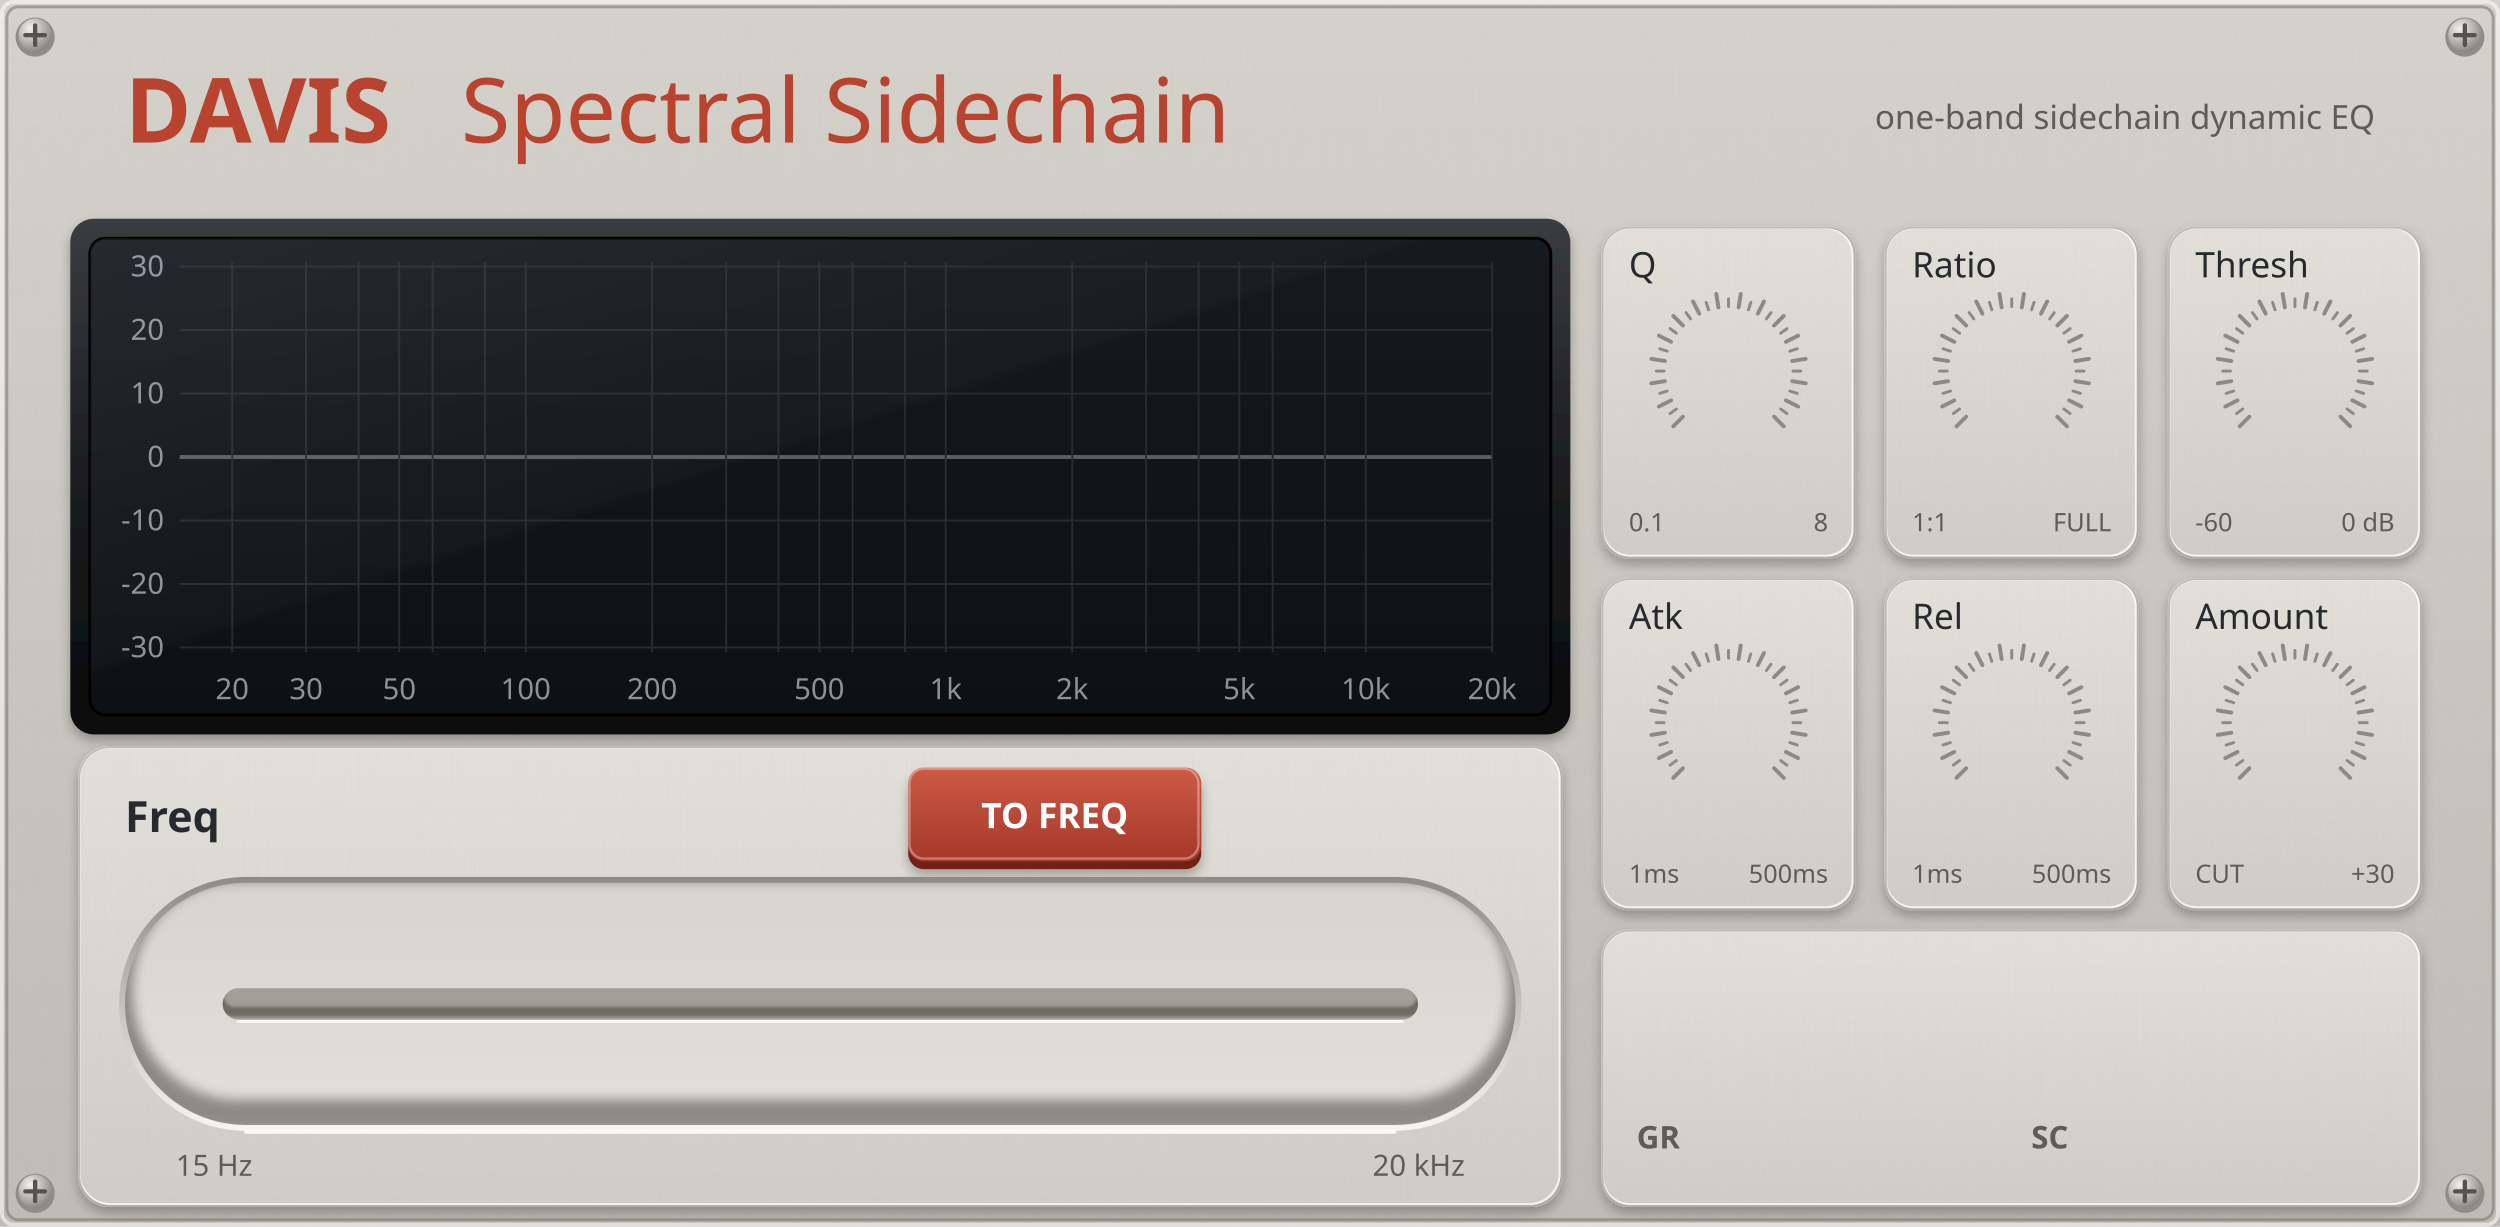
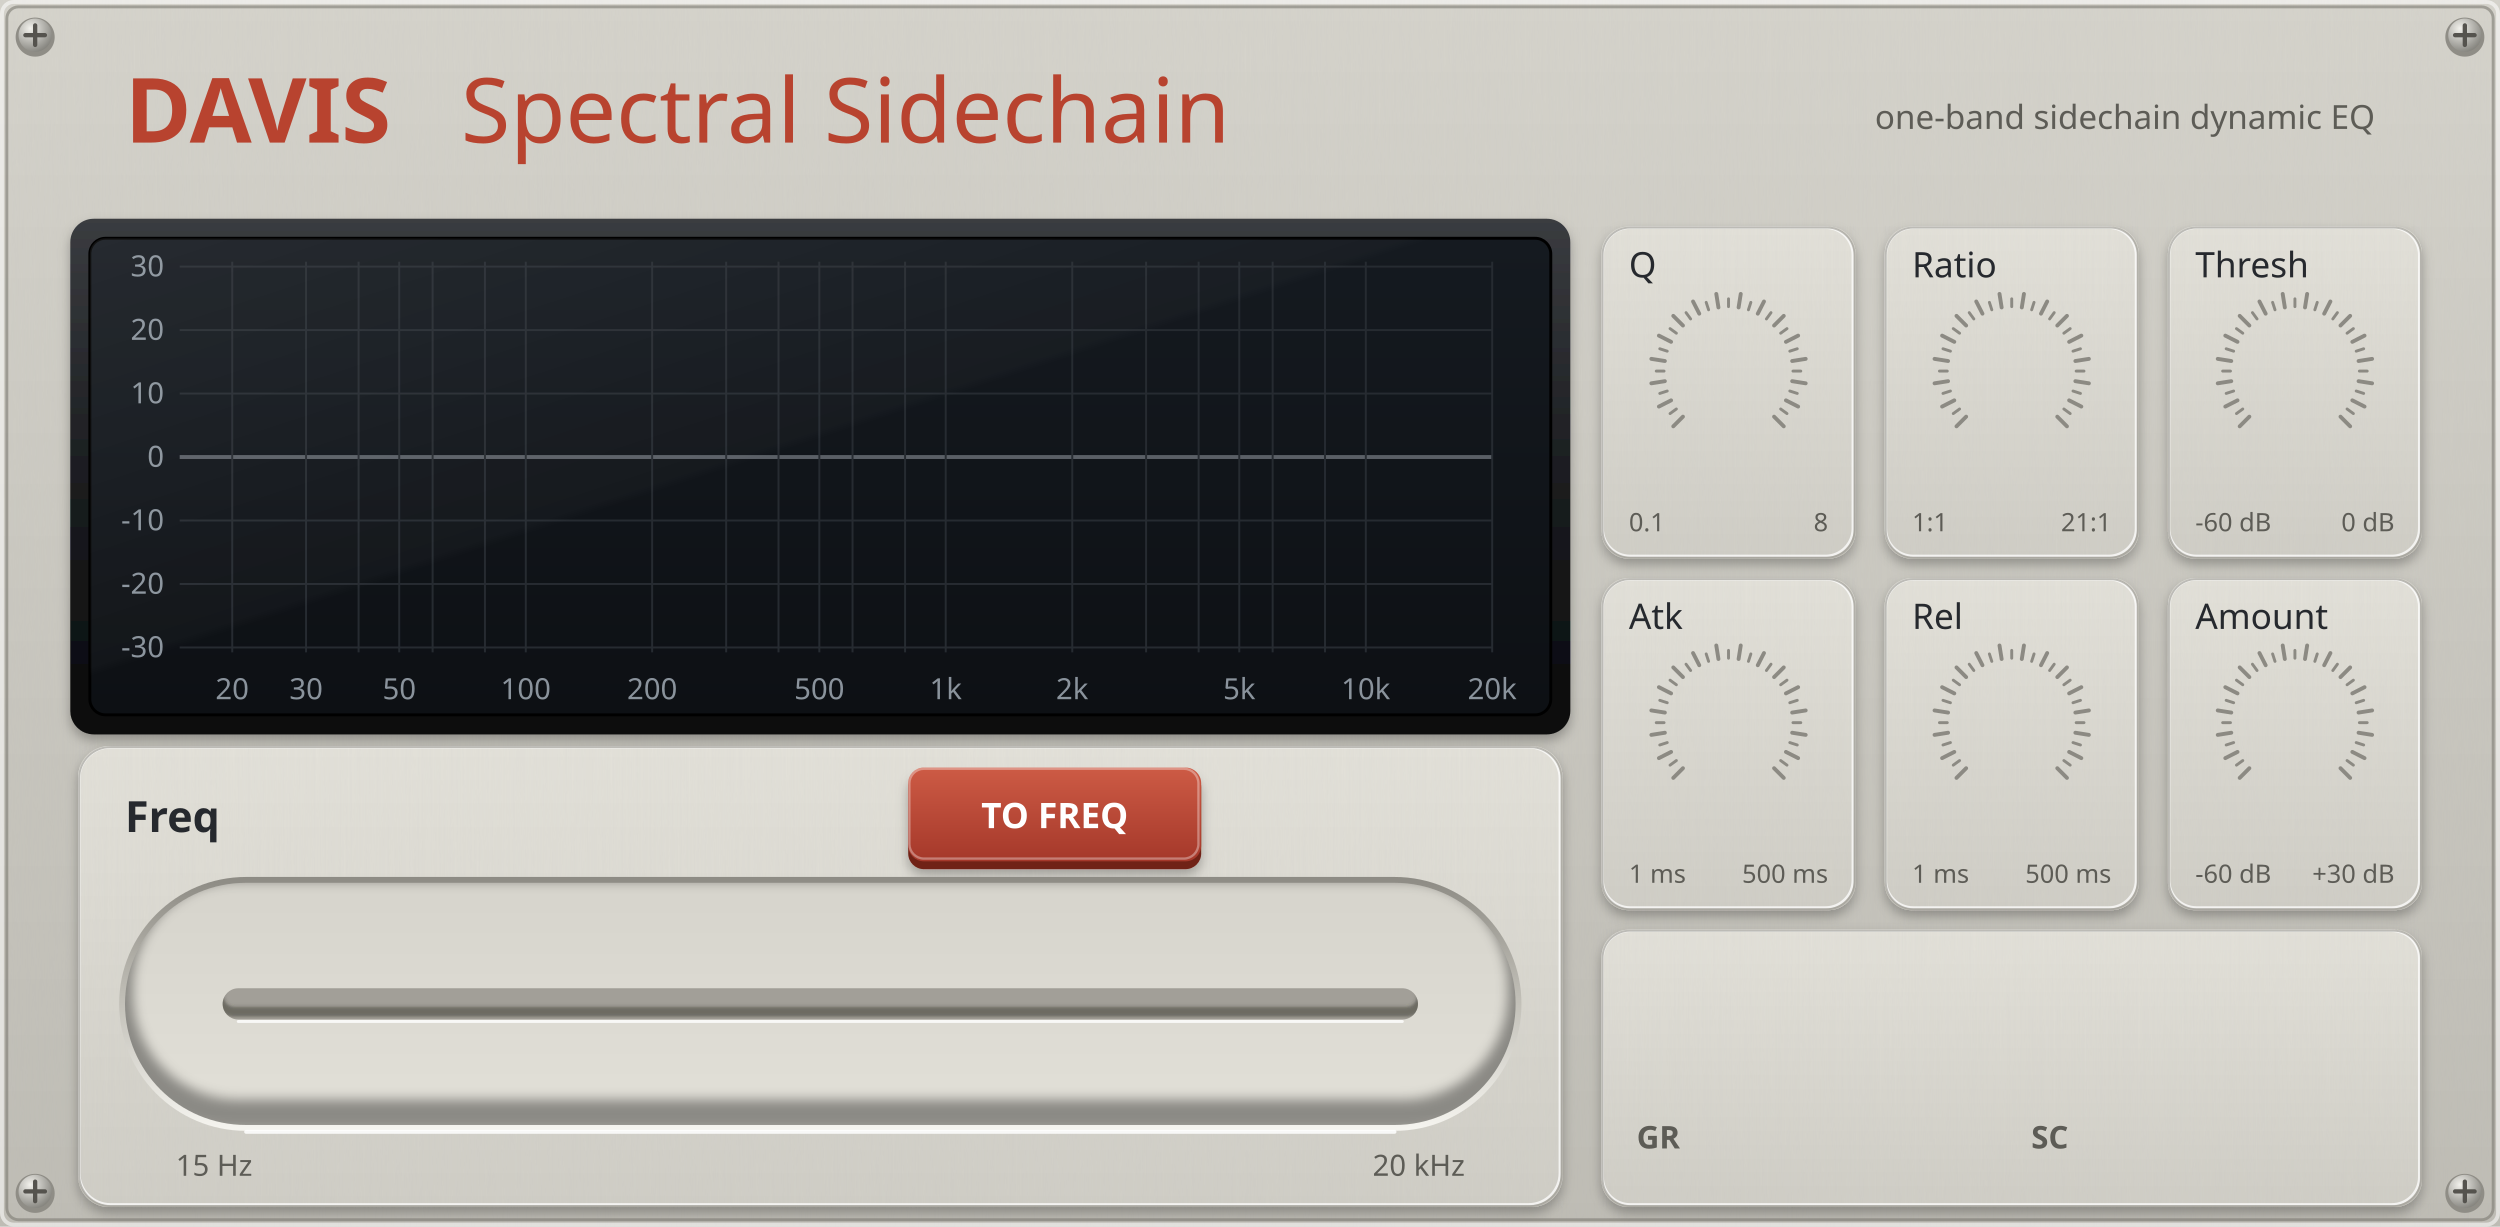
<svg xmlns="http://www.w3.org/2000/svg" width="1280" height="628" viewBox="0 0 1280 628">
  <defs>
    <filter id="brush" x="0" y="0" width="100%" height="100%">
      <feTurbulence type="fractalNoise" baseFrequency="0.9 0.012" numOctaves="2" seed="7" result="n" />
      <feColorMatrix in="n" type="matrix" values="0 0 0 0 0.5  0 0 0 0 0.5  0 0 0 0 0.5  0 0 0 0.10 0" />
    </filter>
    <linearGradient id="plate" x2="0" y2="1">
      <stop stop-color="#d5d3cb" />
      <stop offset=".5" stop-color="#c9c7bf" />
      <stop offset="1" stop-color="#bebcb4" />
    </linearGradient>
    <linearGradient id="cell" x2="0" y2="1">
      <stop stop-color="#e3e1d9" />
      <stop offset="1" stop-color="#cfcdc5" />
    </linearGradient>
    <linearGradient id="bezel" x2="0" y2="1">
      <stop stop-color="#3a3c40" />
      <stop offset=".5" stop-color="#1b1d20" />
      <stop offset="1" stop-color="#0a0b0c" />
    </linearGradient>
    <linearGradient id="screen" x2="0" y2="1">
      <stop stop-color="#151a20" />
      <stop offset="1" stop-color="#0d1014" />
    </linearGradient>
    <linearGradient id="glass" x1="0" y1="0" x2="1" y2="1">
      <stop stop-color="#fff" stop-opacity=".07" />
      <stop offset=".45" stop-color="#fff" stop-opacity=".02" />
      <stop offset=".46" stop-color="#fff" stop-opacity="0" />
    </linearGradient>
    <linearGradient id="groove" x2="0" y2="1">
      <stop stop-color="#1c1d1f" />
      <stop offset="1" stop-color="#4a4c50" />
    </linearGradient>
    <linearGradient id="green" x2="0" y2="1">
      <stop stop-color="#cd5b45" />
      <stop offset="1" stop-color="#a5382a" />
    </linearGradient>
    <linearGradient id="pill" x2="0" y2="1">
      <stop stop-color="#efeee8" />
      <stop offset=".6" stop-color="#e4e2da" />
      <stop offset="1" stop-color="#d3d1c9" />
    </linearGradient>
    <filter id="soft" x="-5%" y="-20%" width="110%" height="140%">
      <feGaussianBlur stdDeviation="3" />
    </filter>
    <filter id="tiny" x="-2%" y="-50%" width="104%" height="200%">
      <feGaussianBlur stdDeviation="1" />
    </filter>
    <linearGradient id="cutv" x2="0" y2="1">
      <stop stop-color="#8d8b84" />
      <stop offset=".5" stop-color="#c3c1b9" />
      <stop offset="1" stop-color="#f6f5f0" />
    </linearGradient>
    <linearGradient id="bed" x2="0" y2="1">
      <stop stop-color="#d6d4cc" />
      <stop offset="1" stop-color="#e2e0d8" />
    </linearGradient>
    <linearGradient id="rimv" x2="0" y2="1">
      <stop stop-color="#faf9f5" />
      <stop offset=".55" stop-color="#d9d7cf" />
      <stop offset="1" stop-color="#a9a7a0" />
    </linearGradient>
    <filter id="soft6" x="-5%" y="-30%" width="110%" height="160%">
      <feGaussianBlur stdDeviation="6" />
    </filter>
    <radialGradient id="screwg" cx=".35" cy=".3" r=".8">
      <stop stop-color="#f2f1ec" />
      <stop offset="1" stop-color="#7d7c76" />
    </radialGradient>
    <filter id="lift" x="-10%" y="-10%" width="120%" height="125%">
      <feDropShadow dx="0" dy="3" stdDeviation="3" flood-color="#000" flood-opacity=".28" />
    </filter>
    <filter id="inset" x="-5%" y="-5%" width="110%" height="110%">
      <feDropShadow dx="0" dy="-1" stdDeviation="0.6" flood-color="#fff" flood-opacity=".6" />
    </filter>
  </defs>
  <rect width="1280" height="628" fill="url(#plate)" />
  <rect width="1280" height="628" fill="#000" filter="url(#brush)" />
  <rect x="1" y="1" width="1278" height="626" rx="6" fill="none" stroke="#fff" stroke-opacity=".55" stroke-width="2" />
  <rect x="3.5" y="3.5" width="1273" height="621" rx="6" fill="none" stroke="#7d7b74" stroke-opacity=".6" stroke-width="1.5" />
  <circle cx="18" cy="19" r="10" fill="#8f8d86" />
  <circle cx="18" cy="18" r="8.5" fill="url(#screwg)" />
  <path d="M13 18h10M18 13v10" stroke="#55534e" stroke-width="2.2" stroke-linecap="round" />
  <circle cx="1262" cy="19" r="10" fill="#8f8d86" />
  <circle cx="1262" cy="18" r="8.5" fill="url(#screwg)" />
  <path d="M1257 18h10M1262 13v10" stroke="#55534e" stroke-width="2.2" stroke-linecap="round" />
  <circle cx="18" cy="611" r="10" fill="#8f8d86" />
  <circle cx="18" cy="610" r="8.5" fill="url(#screwg)" />
  <path d="M13 610h10M18 605v10" stroke="#55534e" stroke-width="2.2" stroke-linecap="round" />
  <circle cx="1262" cy="611" r="10" fill="#8f8d86" />
  <circle cx="1262" cy="610" r="8.5" fill="url(#screwg)" />
  <path d="M1257 610h10M1262 605v10" stroke="#55534e" stroke-width="2.2" stroke-linecap="round" />
  <text x="64" y="73" style="font-family:Jost,sans-serif;font-size:46px;font-weight:900;fill:#b8432f" text-anchor="start">DAVIS</text>
  <text x="236" y="73" style="font-family:Jost,sans-serif;font-size:46px;font-weight:400;fill:#b8432f" text-anchor="start">Spectral Sidechain</text>
  <text x="1216" y="66" style="font-family:Jost,sans-serif;font-size:17px;font-weight:400;fill:#5d5c56" text-anchor="end">one-band sidechain dynamic EQ</text>
  <rect x="36" y="112" width="768" height="264" rx="12" fill="url(#bezel)" filter="url(#lift)" />
  <rect x="46" y="122" width="748" height="244" rx="8" fill="url(#screen)" stroke="#000" stroke-width="1.5" />
  <line x1="92" y1="331.5" x2="764" y2="331.5" stroke="#262b31" stroke-width="1" />
  <text x="84" y="336.5" style="font-family:Jost,sans-serif;font-size:15px;font-weight:400;fill:#8a939c" text-anchor="end">-30</text>
  <line x1="92" y1="299.0" x2="764" y2="299.0" stroke="#262b31" stroke-width="1" />
  <text x="84" y="304" style="font-family:Jost,sans-serif;font-size:15px;font-weight:400;fill:#8a939c" text-anchor="end">-20</text>
  <line x1="92" y1="266.5" x2="764" y2="266.5" stroke="#262b31" stroke-width="1" />
  <text x="84" y="271.5" style="font-family:Jost,sans-serif;font-size:15px;font-weight:400;fill:#8a939c" text-anchor="end">-10</text>
  <line x1="92" y1="234.0" x2="764" y2="234.0" stroke="#5a5f66" stroke-width="2" />
  <text x="84" y="239" style="font-family:Jost,sans-serif;font-size:15px;font-weight:400;fill:#8a939c" text-anchor="end">0</text>
  <line x1="92" y1="201.5" x2="764" y2="201.5" stroke="#262b31" stroke-width="1" />
  <text x="84" y="206.5" style="font-family:Jost,sans-serif;font-size:15px;font-weight:400;fill:#8a939c" text-anchor="end">10</text>
  <line x1="92" y1="169.0" x2="764" y2="169.0" stroke="#262b31" stroke-width="1" />
  <text x="84" y="174" style="font-family:Jost,sans-serif;font-size:15px;font-weight:400;fill:#8a939c" text-anchor="end">20</text>
  <line x1="92" y1="136.5" x2="764" y2="136.5" stroke="#262b31" stroke-width="1" />
  <text x="84" y="141.5" style="font-family:Jost,sans-serif;font-size:15px;font-weight:400;fill:#8a939c" text-anchor="end">30</text>
  <line x1="118.9" y1="134" x2="118.9" y2="334" stroke="#262b31" stroke-width="1" />
  <line x1="156.7" y1="134" x2="156.7" y2="334" stroke="#262b31" stroke-width="1" />
  <line x1="183.6" y1="134" x2="183.6" y2="334" stroke="#262b31" stroke-width="1" />
  <line x1="204.4" y1="134" x2="204.4" y2="334" stroke="#262b31" stroke-width="1" />
  <line x1="221.5" y1="134" x2="221.5" y2="334" stroke="#262b31" stroke-width="1" />
  <line x1="248.3" y1="134" x2="248.3" y2="334" stroke="#262b31" stroke-width="1" />
  <line x1="269.2" y1="134" x2="269.2" y2="334" stroke="#262b31" stroke-width="1" />
  <line x1="333.9" y1="134" x2="333.9" y2="334" stroke="#262b31" stroke-width="1" />
  <line x1="371.8" y1="134" x2="371.8" y2="334" stroke="#262b31" stroke-width="1" />
  <line x1="398.6" y1="134" x2="398.6" y2="334" stroke="#262b31" stroke-width="1" />
  <line x1="419.5" y1="134" x2="419.5" y2="334" stroke="#262b31" stroke-width="1" />
  <line x1="436.5" y1="134" x2="436.5" y2="334" stroke="#262b31" stroke-width="1" />
  <line x1="463.4" y1="134" x2="463.4" y2="334" stroke="#262b31" stroke-width="1" />
  <line x1="484.2" y1="134" x2="484.2" y2="334" stroke="#262b31" stroke-width="1" />
  <line x1="549.0" y1="134" x2="549.0" y2="334" stroke="#262b31" stroke-width="1" />
  <line x1="586.8" y1="134" x2="586.8" y2="334" stroke="#262b31" stroke-width="1" />
  <line x1="613.7" y1="134" x2="613.7" y2="334" stroke="#262b31" stroke-width="1" />
  <line x1="634.5" y1="134" x2="634.5" y2="334" stroke="#262b31" stroke-width="1" />
  <line x1="651.6" y1="134" x2="651.6" y2="334" stroke="#262b31" stroke-width="1" />
  <line x1="678.4" y1="134" x2="678.4" y2="334" stroke="#262b31" stroke-width="1" />
  <line x1="699.3" y1="134" x2="699.3" y2="334" stroke="#262b31" stroke-width="1" />
  <line x1="764.0" y1="134" x2="764.0" y2="334" stroke="#262b31" stroke-width="1" />
  <text x="118.867" y="358" style="font-family:Jost,sans-serif;font-size:15px;font-weight:400;fill:#8a939c" text-anchor="middle">20</text>
  <text x="156.735" y="358" style="font-family:Jost,sans-serif;font-size:15px;font-weight:400;fill:#8a939c" text-anchor="middle">30</text>
  <text x="204.442" y="358" style="font-family:Jost,sans-serif;font-size:15px;font-weight:400;fill:#8a939c" text-anchor="middle">50</text>
  <text x="269.177" y="358" style="font-family:Jost,sans-serif;font-size:15px;font-weight:400;fill:#8a939c" text-anchor="middle">100</text>
  <text x="333.912" y="358" style="font-family:Jost,sans-serif;font-size:15px;font-weight:400;fill:#8a939c" text-anchor="middle">200</text>
  <text x="419.486" y="358" style="font-family:Jost,sans-serif;font-size:15px;font-weight:400;fill:#8a939c" text-anchor="middle">500</text>
  <text x="484.221" y="358" style="font-family:Jost,sans-serif;font-size:15px;font-weight:400;fill:#8a939c" text-anchor="middle">1k</text>
  <text x="548.956" y="358" style="font-family:Jost,sans-serif;font-size:15px;font-weight:400;fill:#8a939c" text-anchor="middle">2k</text>
  <text x="634.53" y="358" style="font-family:Jost,sans-serif;font-size:15px;font-weight:400;fill:#8a939c" text-anchor="middle">5k</text>
  <text x="699.265" y="358" style="font-family:Jost,sans-serif;font-size:15px;font-weight:400;fill:#8a939c" text-anchor="middle">10k</text>
  <text x="764" y="358" style="font-family:Jost,sans-serif;font-size:15px;font-weight:400;fill:#8a939c" text-anchor="middle">20k</text>
  <rect x="46" y="122" width="748" height="244" rx="8" fill="url(#glass)" />
  <rect x="40" y="382" width="760" height="236" rx="16" fill="url(#cell)" filter="url(#lift)" />
  <rect x="40" y="382" width="760" height="236" rx="16" fill="#000" filter="url(#brush)" />
  <rect x="40.6" y="382.6" width="758" height="234" rx="16" fill="none" stroke="#fff" stroke-opacity=".75" stroke-width="1.2" />
  <rect x="40.5" y="382.5" width="759" height="235" rx="16" fill="none" stroke="#8c8a83" stroke-opacity=".55" stroke-width="1" />
  <text x="64" y="426" style="font-family:Jost,sans-serif;font-size:22px;font-weight:700;fill:#26292e" text-anchor="start">Freq</text>
  <rect x="465" y="395" width="150" height="50" rx="8" fill="#6f2117" filter="url(#lift)" />
  <rect x="465" y="393" width="150" height="48" rx="8" fill="url(#green)" />
  <rect x="465.6" y="393.6" width="148" height="46" rx="7.5" fill="none" stroke="#fff" stroke-opacity=".35" stroke-width="1.2" />
  <text x="540" y="424" style="font-family:Jost,sans-serif;font-size:18px;font-weight:600;fill:#ffffff" text-anchor="middle">TO FREQ</text>
  <rect x="61" y="449" width="718" height="130" rx="65" fill="url(#cutv)" />
  <rect x="64" y="452" width="712" height="124" rx="62" fill="url(#bed)" />
  <clipPath id="pc">
    <rect x="64" y="452" width="712" height="124" rx="62" />
  </clipPath>
  <g clip-path="url(#pc)">
    <rect x="60" y="443" width="720" height="128" rx="62" fill="none" stroke="#000" stroke-opacity=".38" stroke-width="16" filter="url(#soft)" />
  </g>
  <path d="M126 579.5 h588" stroke="#fff" stroke-opacity=".85" stroke-width="2" stroke-linecap="round" />
  <rect x="114" y="506" width="612" height="16" rx="8" fill="#a29f98" />
  <clipPath id="gc">
    <rect x="114" y="506" width="612" height="16" rx="8" />
  </clipPath>
  <g clip-path="url(#gc)">
    <rect x="112" y="502" width="616" height="16" rx="8" fill="none" stroke="#3e3c37" stroke-opacity=".55" stroke-width="5" filter="url(#tiny)" />
  </g>
  <path d="M122 523 h596" stroke="#fff" stroke-opacity=".8" stroke-width="1.5" stroke-linecap="round" />
  <text x="90" y="602" style="font-family:Jost,sans-serif;font-size:15px;font-weight:400;fill:#5d5c56" text-anchor="start">15 Hz</text>
  <text x="750" y="602" style="font-family:Jost,sans-serif;font-size:15px;font-weight:400;fill:#5d5c56" text-anchor="end">20 kHz</text>
  <rect x="820" y="116" width="130" height="170" rx="14" fill="url(#cell)" filter="url(#lift)" />
  <rect x="820" y="116" width="130" height="170" rx="14" fill="#000" filter="url(#brush)" />
  <rect x="820.6" y="116.6" width="128" height="168" rx="14" fill="none" stroke="#fff" stroke-opacity=".75" stroke-width="1.2" />
  <rect x="820.5" y="116.5" width="129" height="169" rx="14" fill="none" stroke="#8c8a83" stroke-opacity=".55" stroke-width="1" />
  <line x1="861.67" y1="213.33" x2="856.72" y2="218.28" stroke="#8c8a83" stroke-width="2" stroke-linecap="round" />
  <line x1="858.30" y1="209.40" x2="855.07" y2="211.75" stroke="#8c8a83" stroke-width="1.5" stroke-linecap="round" />
  <line x1="855.60" y1="204.98" x2="849.36" y2="208.16" stroke="#8c8a83" stroke-width="2" stroke-linecap="round" />
  <line x1="853.62" y1="200.20" x2="849.81" y2="201.43" stroke="#8c8a83" stroke-width="1.5" stroke-linecap="round" />
  <line x1="852.41" y1="195.16" x2="845.49" y2="196.26" stroke="#8c8a83" stroke-width="2" stroke-linecap="round" />
  <line x1="852.00" y1="190.00" x2="848.00" y2="190.00" stroke="#8c8a83" stroke-width="1.5" stroke-linecap="round" />
  <line x1="852.41" y1="184.84" x2="845.49" y2="183.74" stroke="#8c8a83" stroke-width="2" stroke-linecap="round" />
  <line x1="853.62" y1="179.80" x2="849.81" y2="178.57" stroke="#8c8a83" stroke-width="1.5" stroke-linecap="round" />
  <line x1="855.60" y1="175.02" x2="849.36" y2="171.84" stroke="#8c8a83" stroke-width="2" stroke-linecap="round" />
  <line x1="858.30" y1="170.60" x2="855.07" y2="168.25" stroke="#8c8a83" stroke-width="1.5" stroke-linecap="round" />
  <line x1="861.67" y1="166.67" x2="856.72" y2="161.72" stroke="#8c8a83" stroke-width="2" stroke-linecap="round" />
  <line x1="865.60" y1="163.30" x2="863.25" y2="160.07" stroke="#8c8a83" stroke-width="1.5" stroke-linecap="round" />
  <line x1="870.02" y1="160.60" x2="866.84" y2="154.36" stroke="#8c8a83" stroke-width="2" stroke-linecap="round" />
  <line x1="874.80" y1="158.62" x2="873.57" y2="154.81" stroke="#8c8a83" stroke-width="1.5" stroke-linecap="round" />
  <line x1="879.84" y1="157.41" x2="878.74" y2="150.49" stroke="#8c8a83" stroke-width="2" stroke-linecap="round" />
  <line x1="885.00" y1="157.00" x2="885.00" y2="153.00" stroke="#8c8a83" stroke-width="1.5" stroke-linecap="round" />
  <line x1="890.16" y1="157.41" x2="891.26" y2="150.49" stroke="#8c8a83" stroke-width="2" stroke-linecap="round" />
  <line x1="895.20" y1="158.62" x2="896.43" y2="154.81" stroke="#8c8a83" stroke-width="1.5" stroke-linecap="round" />
  <line x1="899.98" y1="160.60" x2="903.16" y2="154.36" stroke="#8c8a83" stroke-width="2" stroke-linecap="round" />
  <line x1="904.40" y1="163.30" x2="906.75" y2="160.07" stroke="#8c8a83" stroke-width="1.5" stroke-linecap="round" />
  <line x1="908.33" y1="166.67" x2="913.28" y2="161.72" stroke="#8c8a83" stroke-width="2" stroke-linecap="round" />
  <line x1="911.70" y1="170.60" x2="914.93" y2="168.25" stroke="#8c8a83" stroke-width="1.5" stroke-linecap="round" />
  <line x1="914.40" y1="175.02" x2="920.64" y2="171.84" stroke="#8c8a83" stroke-width="2" stroke-linecap="round" />
  <line x1="916.38" y1="179.80" x2="920.19" y2="178.57" stroke="#8c8a83" stroke-width="1.5" stroke-linecap="round" />
  <line x1="917.59" y1="184.84" x2="924.51" y2="183.74" stroke="#8c8a83" stroke-width="2" stroke-linecap="round" />
  <line x1="918.00" y1="190.00" x2="922.00" y2="190.00" stroke="#8c8a83" stroke-width="1.5" stroke-linecap="round" />
  <line x1="917.59" y1="195.16" x2="924.51" y2="196.26" stroke="#8c8a83" stroke-width="2" stroke-linecap="round" />
  <line x1="916.38" y1="200.20" x2="920.19" y2="201.43" stroke="#8c8a83" stroke-width="1.5" stroke-linecap="round" />
  <line x1="914.40" y1="204.98" x2="920.64" y2="208.16" stroke="#8c8a83" stroke-width="2" stroke-linecap="round" />
  <line x1="911.70" y1="209.40" x2="914.93" y2="211.75" stroke="#8c8a83" stroke-width="1.5" stroke-linecap="round" />
  <line x1="908.33" y1="213.33" x2="913.28" y2="218.28" stroke="#8c8a83" stroke-width="2" stroke-linecap="round" />
  <text x="834" y="142" style="font-family:Jost,sans-serif;font-size:18px;font-weight:500;fill:#26292e" text-anchor="start">Q</text>
  <text x="834" y="272" style="font-family:Jost,sans-serif;font-size:13px;font-weight:400;fill:#5d5c56" text-anchor="start">0.1</text>
  <text x="936" y="272" style="font-family:Jost,sans-serif;font-size:13px;font-weight:400;fill:#5d5c56" text-anchor="end">8</text>
  <rect x="965" y="116" width="130" height="170" rx="14" fill="url(#cell)" filter="url(#lift)" />
  <rect x="965" y="116" width="130" height="170" rx="14" fill="#000" filter="url(#brush)" />
  <rect x="965.6" y="116.6" width="128" height="168" rx="14" fill="none" stroke="#fff" stroke-opacity=".75" stroke-width="1.2" />
  <rect x="965.5" y="116.5" width="129" height="169" rx="14" fill="none" stroke="#8c8a83" stroke-opacity=".55" stroke-width="1" />
  <line x1="1006.67" y1="213.33" x2="1001.72" y2="218.28" stroke="#8c8a83" stroke-width="2" stroke-linecap="round" />
  <line x1="1003.30" y1="209.40" x2="1000.07" y2="211.75" stroke="#8c8a83" stroke-width="1.5" stroke-linecap="round" />
  <line x1="1000.60" y1="204.98" x2="994.36" y2="208.16" stroke="#8c8a83" stroke-width="2" stroke-linecap="round" />
  <line x1="998.62" y1="200.20" x2="994.81" y2="201.43" stroke="#8c8a83" stroke-width="1.5" stroke-linecap="round" />
  <line x1="997.41" y1="195.16" x2="990.49" y2="196.26" stroke="#8c8a83" stroke-width="2" stroke-linecap="round" />
  <line x1="997.00" y1="190.00" x2="993.00" y2="190.00" stroke="#8c8a83" stroke-width="1.5" stroke-linecap="round" />
  <line x1="997.41" y1="184.84" x2="990.49" y2="183.74" stroke="#8c8a83" stroke-width="2" stroke-linecap="round" />
  <line x1="998.62" y1="179.80" x2="994.81" y2="178.57" stroke="#8c8a83" stroke-width="1.5" stroke-linecap="round" />
  <line x1="1000.60" y1="175.02" x2="994.36" y2="171.84" stroke="#8c8a83" stroke-width="2" stroke-linecap="round" />
  <line x1="1003.30" y1="170.60" x2="1000.07" y2="168.25" stroke="#8c8a83" stroke-width="1.5" stroke-linecap="round" />
  <line x1="1006.67" y1="166.67" x2="1001.72" y2="161.72" stroke="#8c8a83" stroke-width="2" stroke-linecap="round" />
  <line x1="1010.60" y1="163.30" x2="1008.25" y2="160.07" stroke="#8c8a83" stroke-width="1.5" stroke-linecap="round" />
  <line x1="1015.02" y1="160.60" x2="1011.84" y2="154.36" stroke="#8c8a83" stroke-width="2" stroke-linecap="round" />
  <line x1="1019.80" y1="158.62" x2="1018.57" y2="154.81" stroke="#8c8a83" stroke-width="1.5" stroke-linecap="round" />
  <line x1="1024.84" y1="157.41" x2="1023.74" y2="150.49" stroke="#8c8a83" stroke-width="2" stroke-linecap="round" />
  <line x1="1030.00" y1="157.00" x2="1030.00" y2="153.00" stroke="#8c8a83" stroke-width="1.5" stroke-linecap="round" />
  <line x1="1035.16" y1="157.41" x2="1036.26" y2="150.49" stroke="#8c8a83" stroke-width="2" stroke-linecap="round" />
  <line x1="1040.20" y1="158.62" x2="1041.43" y2="154.81" stroke="#8c8a83" stroke-width="1.5" stroke-linecap="round" />
  <line x1="1044.98" y1="160.60" x2="1048.16" y2="154.36" stroke="#8c8a83" stroke-width="2" stroke-linecap="round" />
  <line x1="1049.40" y1="163.30" x2="1051.75" y2="160.07" stroke="#8c8a83" stroke-width="1.5" stroke-linecap="round" />
  <line x1="1053.33" y1="166.67" x2="1058.28" y2="161.72" stroke="#8c8a83" stroke-width="2" stroke-linecap="round" />
  <line x1="1056.70" y1="170.60" x2="1059.93" y2="168.25" stroke="#8c8a83" stroke-width="1.5" stroke-linecap="round" />
  <line x1="1059.40" y1="175.02" x2="1065.64" y2="171.84" stroke="#8c8a83" stroke-width="2" stroke-linecap="round" />
  <line x1="1061.38" y1="179.80" x2="1065.19" y2="178.57" stroke="#8c8a83" stroke-width="1.5" stroke-linecap="round" />
  <line x1="1062.59" y1="184.84" x2="1069.51" y2="183.74" stroke="#8c8a83" stroke-width="2" stroke-linecap="round" />
  <line x1="1063.00" y1="190.00" x2="1067.00" y2="190.00" stroke="#8c8a83" stroke-width="1.5" stroke-linecap="round" />
  <line x1="1062.59" y1="195.16" x2="1069.51" y2="196.26" stroke="#8c8a83" stroke-width="2" stroke-linecap="round" />
  <line x1="1061.38" y1="200.20" x2="1065.19" y2="201.43" stroke="#8c8a83" stroke-width="1.5" stroke-linecap="round" />
  <line x1="1059.40" y1="204.98" x2="1065.64" y2="208.16" stroke="#8c8a83" stroke-width="2" stroke-linecap="round" />
  <line x1="1056.70" y1="209.40" x2="1059.93" y2="211.75" stroke="#8c8a83" stroke-width="1.5" stroke-linecap="round" />
  <line x1="1053.33" y1="213.33" x2="1058.28" y2="218.28" stroke="#8c8a83" stroke-width="2" stroke-linecap="round" />
  <text x="979" y="142" style="font-family:Jost,sans-serif;font-size:18px;font-weight:500;fill:#26292e" text-anchor="start">Ratio</text>
  <text x="979" y="272" style="font-family:Jost,sans-serif;font-size:13px;font-weight:400;fill:#5d5c56" text-anchor="start">1:1</text>
-   <text x="1081" y="272" style="font-family:Jost,sans-serif;font-size:13px;font-weight:400;fill:#5d5c56" text-anchor="end">FULL</text>
+   <text x="1081" y="272" style="font-family:Jost,sans-serif;font-size:13px;font-weight:400;fill:#5d5c56" text-anchor="end">21:1</text>
  <rect x="1110" y="116" width="130" height="170" rx="14" fill="url(#cell)" filter="url(#lift)" />
  <rect x="1110" y="116" width="130" height="170" rx="14" fill="#000" filter="url(#brush)" />
  <rect x="1110.6" y="116.6" width="128" height="168" rx="14" fill="none" stroke="#fff" stroke-opacity=".75" stroke-width="1.2" />
  <rect x="1110.5" y="116.5" width="129" height="169" rx="14" fill="none" stroke="#8c8a83" stroke-opacity=".55" stroke-width="1" />
  <line x1="1151.67" y1="213.33" x2="1146.72" y2="218.28" stroke="#8c8a83" stroke-width="2" stroke-linecap="round" />
  <line x1="1148.30" y1="209.40" x2="1145.07" y2="211.75" stroke="#8c8a83" stroke-width="1.5" stroke-linecap="round" />
  <line x1="1145.60" y1="204.98" x2="1139.36" y2="208.16" stroke="#8c8a83" stroke-width="2" stroke-linecap="round" />
  <line x1="1143.62" y1="200.20" x2="1139.81" y2="201.43" stroke="#8c8a83" stroke-width="1.5" stroke-linecap="round" />
  <line x1="1142.41" y1="195.16" x2="1135.49" y2="196.26" stroke="#8c8a83" stroke-width="2" stroke-linecap="round" />
  <line x1="1142.00" y1="190.00" x2="1138.00" y2="190.00" stroke="#8c8a83" stroke-width="1.5" stroke-linecap="round" />
  <line x1="1142.41" y1="184.84" x2="1135.49" y2="183.74" stroke="#8c8a83" stroke-width="2" stroke-linecap="round" />
  <line x1="1143.62" y1="179.80" x2="1139.81" y2="178.57" stroke="#8c8a83" stroke-width="1.5" stroke-linecap="round" />
  <line x1="1145.60" y1="175.02" x2="1139.36" y2="171.84" stroke="#8c8a83" stroke-width="2" stroke-linecap="round" />
  <line x1="1148.30" y1="170.60" x2="1145.07" y2="168.25" stroke="#8c8a83" stroke-width="1.5" stroke-linecap="round" />
  <line x1="1151.67" y1="166.67" x2="1146.72" y2="161.72" stroke="#8c8a83" stroke-width="2" stroke-linecap="round" />
  <line x1="1155.60" y1="163.30" x2="1153.25" y2="160.07" stroke="#8c8a83" stroke-width="1.5" stroke-linecap="round" />
  <line x1="1160.02" y1="160.60" x2="1156.84" y2="154.36" stroke="#8c8a83" stroke-width="2" stroke-linecap="round" />
  <line x1="1164.80" y1="158.62" x2="1163.57" y2="154.81" stroke="#8c8a83" stroke-width="1.5" stroke-linecap="round" />
  <line x1="1169.84" y1="157.41" x2="1168.74" y2="150.49" stroke="#8c8a83" stroke-width="2" stroke-linecap="round" />
  <line x1="1175.00" y1="157.00" x2="1175.00" y2="153.00" stroke="#8c8a83" stroke-width="1.5" stroke-linecap="round" />
  <line x1="1180.16" y1="157.41" x2="1181.26" y2="150.49" stroke="#8c8a83" stroke-width="2" stroke-linecap="round" />
  <line x1="1185.20" y1="158.62" x2="1186.43" y2="154.81" stroke="#8c8a83" stroke-width="1.5" stroke-linecap="round" />
  <line x1="1189.98" y1="160.60" x2="1193.16" y2="154.36" stroke="#8c8a83" stroke-width="2" stroke-linecap="round" />
  <line x1="1194.40" y1="163.30" x2="1196.75" y2="160.07" stroke="#8c8a83" stroke-width="1.5" stroke-linecap="round" />
  <line x1="1198.33" y1="166.67" x2="1203.28" y2="161.72" stroke="#8c8a83" stroke-width="2" stroke-linecap="round" />
  <line x1="1201.70" y1="170.60" x2="1204.93" y2="168.25" stroke="#8c8a83" stroke-width="1.5" stroke-linecap="round" />
  <line x1="1204.40" y1="175.02" x2="1210.64" y2="171.84" stroke="#8c8a83" stroke-width="2" stroke-linecap="round" />
  <line x1="1206.38" y1="179.80" x2="1210.19" y2="178.57" stroke="#8c8a83" stroke-width="1.5" stroke-linecap="round" />
  <line x1="1207.59" y1="184.84" x2="1214.51" y2="183.74" stroke="#8c8a83" stroke-width="2" stroke-linecap="round" />
  <line x1="1208.00" y1="190.00" x2="1212.00" y2="190.00" stroke="#8c8a83" stroke-width="1.5" stroke-linecap="round" />
  <line x1="1207.59" y1="195.16" x2="1214.51" y2="196.26" stroke="#8c8a83" stroke-width="2" stroke-linecap="round" />
  <line x1="1206.38" y1="200.20" x2="1210.19" y2="201.43" stroke="#8c8a83" stroke-width="1.5" stroke-linecap="round" />
  <line x1="1204.40" y1="204.98" x2="1210.64" y2="208.16" stroke="#8c8a83" stroke-width="2" stroke-linecap="round" />
  <line x1="1201.70" y1="209.40" x2="1204.93" y2="211.75" stroke="#8c8a83" stroke-width="1.5" stroke-linecap="round" />
  <line x1="1198.33" y1="213.33" x2="1203.28" y2="218.28" stroke="#8c8a83" stroke-width="2" stroke-linecap="round" />
  <text x="1124" y="142" style="font-family:Jost,sans-serif;font-size:18px;font-weight:500;fill:#26292e" text-anchor="start">Thresh</text>
-   <text x="1124" y="272" style="font-family:Jost,sans-serif;font-size:13px;font-weight:400;fill:#5d5c56" text-anchor="start">-60</text>
+   <text x="1124" y="272" style="font-family:Jost,sans-serif;font-size:13px;font-weight:400;fill:#5d5c56" text-anchor="start">-60 dB</text>
  <text x="1226" y="272" style="font-family:Jost,sans-serif;font-size:13px;font-weight:400;fill:#5d5c56" text-anchor="end">0 dB</text>
  <rect x="820" y="296" width="130" height="170" rx="14" fill="url(#cell)" filter="url(#lift)" />
  <rect x="820" y="296" width="130" height="170" rx="14" fill="#000" filter="url(#brush)" />
  <rect x="820.6" y="296.6" width="128" height="168" rx="14" fill="none" stroke="#fff" stroke-opacity=".75" stroke-width="1.2" />
  <rect x="820.5" y="296.5" width="129" height="169" rx="14" fill="none" stroke="#8c8a83" stroke-opacity=".55" stroke-width="1" />
  <line x1="861.67" y1="393.33" x2="856.72" y2="398.28" stroke="#8c8a83" stroke-width="2" stroke-linecap="round" />
  <line x1="858.30" y1="389.40" x2="855.07" y2="391.75" stroke="#8c8a83" stroke-width="1.5" stroke-linecap="round" />
  <line x1="855.60" y1="384.98" x2="849.36" y2="388.16" stroke="#8c8a83" stroke-width="2" stroke-linecap="round" />
  <line x1="853.62" y1="380.20" x2="849.81" y2="381.43" stroke="#8c8a83" stroke-width="1.5" stroke-linecap="round" />
  <line x1="852.41" y1="375.16" x2="845.49" y2="376.26" stroke="#8c8a83" stroke-width="2" stroke-linecap="round" />
  <line x1="852.00" y1="370.00" x2="848.00" y2="370.00" stroke="#8c8a83" stroke-width="1.5" stroke-linecap="round" />
  <line x1="852.41" y1="364.84" x2="845.49" y2="363.74" stroke="#8c8a83" stroke-width="2" stroke-linecap="round" />
  <line x1="853.62" y1="359.80" x2="849.81" y2="358.57" stroke="#8c8a83" stroke-width="1.5" stroke-linecap="round" />
  <line x1="855.60" y1="355.02" x2="849.36" y2="351.84" stroke="#8c8a83" stroke-width="2" stroke-linecap="round" />
  <line x1="858.30" y1="350.60" x2="855.07" y2="348.25" stroke="#8c8a83" stroke-width="1.5" stroke-linecap="round" />
  <line x1="861.67" y1="346.67" x2="856.72" y2="341.72" stroke="#8c8a83" stroke-width="2" stroke-linecap="round" />
  <line x1="865.60" y1="343.30" x2="863.25" y2="340.07" stroke="#8c8a83" stroke-width="1.5" stroke-linecap="round" />
  <line x1="870.02" y1="340.60" x2="866.84" y2="334.36" stroke="#8c8a83" stroke-width="2" stroke-linecap="round" />
  <line x1="874.80" y1="338.62" x2="873.57" y2="334.81" stroke="#8c8a83" stroke-width="1.5" stroke-linecap="round" />
  <line x1="879.84" y1="337.41" x2="878.74" y2="330.49" stroke="#8c8a83" stroke-width="2" stroke-linecap="round" />
  <line x1="885.00" y1="337.00" x2="885.00" y2="333.00" stroke="#8c8a83" stroke-width="1.5" stroke-linecap="round" />
  <line x1="890.16" y1="337.41" x2="891.26" y2="330.49" stroke="#8c8a83" stroke-width="2" stroke-linecap="round" />
  <line x1="895.20" y1="338.62" x2="896.43" y2="334.81" stroke="#8c8a83" stroke-width="1.5" stroke-linecap="round" />
  <line x1="899.98" y1="340.60" x2="903.16" y2="334.36" stroke="#8c8a83" stroke-width="2" stroke-linecap="round" />
  <line x1="904.40" y1="343.30" x2="906.75" y2="340.07" stroke="#8c8a83" stroke-width="1.5" stroke-linecap="round" />
  <line x1="908.33" y1="346.67" x2="913.28" y2="341.72" stroke="#8c8a83" stroke-width="2" stroke-linecap="round" />
  <line x1="911.70" y1="350.60" x2="914.93" y2="348.25" stroke="#8c8a83" stroke-width="1.5" stroke-linecap="round" />
  <line x1="914.40" y1="355.02" x2="920.64" y2="351.84" stroke="#8c8a83" stroke-width="2" stroke-linecap="round" />
  <line x1="916.38" y1="359.80" x2="920.19" y2="358.57" stroke="#8c8a83" stroke-width="1.5" stroke-linecap="round" />
  <line x1="917.59" y1="364.84" x2="924.51" y2="363.74" stroke="#8c8a83" stroke-width="2" stroke-linecap="round" />
  <line x1="918.00" y1="370.00" x2="922.00" y2="370.00" stroke="#8c8a83" stroke-width="1.5" stroke-linecap="round" />
  <line x1="917.59" y1="375.16" x2="924.51" y2="376.26" stroke="#8c8a83" stroke-width="2" stroke-linecap="round" />
  <line x1="916.38" y1="380.20" x2="920.19" y2="381.43" stroke="#8c8a83" stroke-width="1.5" stroke-linecap="round" />
  <line x1="914.40" y1="384.98" x2="920.64" y2="388.16" stroke="#8c8a83" stroke-width="2" stroke-linecap="round" />
  <line x1="911.70" y1="389.40" x2="914.93" y2="391.75" stroke="#8c8a83" stroke-width="1.5" stroke-linecap="round" />
  <line x1="908.33" y1="393.33" x2="913.28" y2="398.28" stroke="#8c8a83" stroke-width="2" stroke-linecap="round" />
  <text x="834" y="322" style="font-family:Jost,sans-serif;font-size:18px;font-weight:500;fill:#26292e" text-anchor="start">Atk</text>
-   <text x="834" y="452" style="font-family:Jost,sans-serif;font-size:13px;font-weight:400;fill:#5d5c56" text-anchor="start">1ms</text>
-   <text x="936" y="452" style="font-family:Jost,sans-serif;font-size:13px;font-weight:400;fill:#5d5c56" text-anchor="end">500ms</text>
+   <text x="834" y="452" style="font-family:Jost,sans-serif;font-size:13px;font-weight:400;fill:#5d5c56" text-anchor="start">1 ms</text>
+   <text x="936" y="452" style="font-family:Jost,sans-serif;font-size:13px;font-weight:400;fill:#5d5c56" text-anchor="end">500 ms</text>
  <rect x="965" y="296" width="130" height="170" rx="14" fill="url(#cell)" filter="url(#lift)" />
  <rect x="965" y="296" width="130" height="170" rx="14" fill="#000" filter="url(#brush)" />
  <rect x="965.6" y="296.6" width="128" height="168" rx="14" fill="none" stroke="#fff" stroke-opacity=".75" stroke-width="1.2" />
  <rect x="965.5" y="296.5" width="129" height="169" rx="14" fill="none" stroke="#8c8a83" stroke-opacity=".55" stroke-width="1" />
  <line x1="1006.67" y1="393.33" x2="1001.72" y2="398.28" stroke="#8c8a83" stroke-width="2" stroke-linecap="round" />
  <line x1="1003.30" y1="389.40" x2="1000.07" y2="391.75" stroke="#8c8a83" stroke-width="1.5" stroke-linecap="round" />
  <line x1="1000.60" y1="384.98" x2="994.36" y2="388.16" stroke="#8c8a83" stroke-width="2" stroke-linecap="round" />
  <line x1="998.62" y1="380.20" x2="994.81" y2="381.43" stroke="#8c8a83" stroke-width="1.5" stroke-linecap="round" />
  <line x1="997.41" y1="375.16" x2="990.49" y2="376.26" stroke="#8c8a83" stroke-width="2" stroke-linecap="round" />
  <line x1="997.00" y1="370.00" x2="993.00" y2="370.00" stroke="#8c8a83" stroke-width="1.5" stroke-linecap="round" />
  <line x1="997.41" y1="364.84" x2="990.49" y2="363.74" stroke="#8c8a83" stroke-width="2" stroke-linecap="round" />
  <line x1="998.62" y1="359.80" x2="994.81" y2="358.57" stroke="#8c8a83" stroke-width="1.5" stroke-linecap="round" />
  <line x1="1000.60" y1="355.02" x2="994.36" y2="351.84" stroke="#8c8a83" stroke-width="2" stroke-linecap="round" />
  <line x1="1003.30" y1="350.60" x2="1000.07" y2="348.25" stroke="#8c8a83" stroke-width="1.5" stroke-linecap="round" />
  <line x1="1006.67" y1="346.67" x2="1001.72" y2="341.72" stroke="#8c8a83" stroke-width="2" stroke-linecap="round" />
  <line x1="1010.60" y1="343.30" x2="1008.25" y2="340.07" stroke="#8c8a83" stroke-width="1.5" stroke-linecap="round" />
  <line x1="1015.02" y1="340.60" x2="1011.84" y2="334.36" stroke="#8c8a83" stroke-width="2" stroke-linecap="round" />
  <line x1="1019.80" y1="338.62" x2="1018.57" y2="334.81" stroke="#8c8a83" stroke-width="1.5" stroke-linecap="round" />
  <line x1="1024.84" y1="337.41" x2="1023.74" y2="330.49" stroke="#8c8a83" stroke-width="2" stroke-linecap="round" />
  <line x1="1030.00" y1="337.00" x2="1030.00" y2="333.00" stroke="#8c8a83" stroke-width="1.5" stroke-linecap="round" />
  <line x1="1035.16" y1="337.41" x2="1036.26" y2="330.49" stroke="#8c8a83" stroke-width="2" stroke-linecap="round" />
  <line x1="1040.20" y1="338.62" x2="1041.43" y2="334.81" stroke="#8c8a83" stroke-width="1.5" stroke-linecap="round" />
  <line x1="1044.98" y1="340.60" x2="1048.16" y2="334.36" stroke="#8c8a83" stroke-width="2" stroke-linecap="round" />
  <line x1="1049.40" y1="343.30" x2="1051.75" y2="340.07" stroke="#8c8a83" stroke-width="1.5" stroke-linecap="round" />
  <line x1="1053.33" y1="346.67" x2="1058.28" y2="341.72" stroke="#8c8a83" stroke-width="2" stroke-linecap="round" />
  <line x1="1056.70" y1="350.60" x2="1059.93" y2="348.25" stroke="#8c8a83" stroke-width="1.5" stroke-linecap="round" />
  <line x1="1059.40" y1="355.02" x2="1065.64" y2="351.84" stroke="#8c8a83" stroke-width="2" stroke-linecap="round" />
  <line x1="1061.38" y1="359.80" x2="1065.19" y2="358.57" stroke="#8c8a83" stroke-width="1.5" stroke-linecap="round" />
  <line x1="1062.59" y1="364.84" x2="1069.51" y2="363.74" stroke="#8c8a83" stroke-width="2" stroke-linecap="round" />
  <line x1="1063.00" y1="370.00" x2="1067.00" y2="370.00" stroke="#8c8a83" stroke-width="1.5" stroke-linecap="round" />
  <line x1="1062.59" y1="375.16" x2="1069.51" y2="376.26" stroke="#8c8a83" stroke-width="2" stroke-linecap="round" />
  <line x1="1061.38" y1="380.20" x2="1065.19" y2="381.43" stroke="#8c8a83" stroke-width="1.5" stroke-linecap="round" />
  <line x1="1059.40" y1="384.98" x2="1065.64" y2="388.16" stroke="#8c8a83" stroke-width="2" stroke-linecap="round" />
  <line x1="1056.70" y1="389.40" x2="1059.93" y2="391.75" stroke="#8c8a83" stroke-width="1.5" stroke-linecap="round" />
  <line x1="1053.33" y1="393.33" x2="1058.28" y2="398.28" stroke="#8c8a83" stroke-width="2" stroke-linecap="round" />
  <text x="979" y="322" style="font-family:Jost,sans-serif;font-size:18px;font-weight:500;fill:#26292e" text-anchor="start">Rel</text>
-   <text x="979" y="452" style="font-family:Jost,sans-serif;font-size:13px;font-weight:400;fill:#5d5c56" text-anchor="start">1ms</text>
-   <text x="1081" y="452" style="font-family:Jost,sans-serif;font-size:13px;font-weight:400;fill:#5d5c56" text-anchor="end">500ms</text>
+   <text x="979" y="452" style="font-family:Jost,sans-serif;font-size:13px;font-weight:400;fill:#5d5c56" text-anchor="start">1 ms</text>
+   <text x="1081" y="452" style="font-family:Jost,sans-serif;font-size:13px;font-weight:400;fill:#5d5c56" text-anchor="end">500 ms</text>
  <rect x="1110" y="296" width="130" height="170" rx="14" fill="url(#cell)" filter="url(#lift)" />
  <rect x="1110" y="296" width="130" height="170" rx="14" fill="#000" filter="url(#brush)" />
  <rect x="1110.6" y="296.6" width="128" height="168" rx="14" fill="none" stroke="#fff" stroke-opacity=".75" stroke-width="1.2" />
  <rect x="1110.5" y="296.5" width="129" height="169" rx="14" fill="none" stroke="#8c8a83" stroke-opacity=".55" stroke-width="1" />
  <line x1="1151.67" y1="393.33" x2="1146.72" y2="398.28" stroke="#8c8a83" stroke-width="2" stroke-linecap="round" />
  <line x1="1148.30" y1="389.40" x2="1145.07" y2="391.75" stroke="#8c8a83" stroke-width="1.5" stroke-linecap="round" />
  <line x1="1145.60" y1="384.98" x2="1139.36" y2="388.16" stroke="#8c8a83" stroke-width="2" stroke-linecap="round" />
  <line x1="1143.62" y1="380.20" x2="1139.81" y2="381.43" stroke="#8c8a83" stroke-width="1.5" stroke-linecap="round" />
  <line x1="1142.41" y1="375.16" x2="1135.49" y2="376.26" stroke="#8c8a83" stroke-width="2" stroke-linecap="round" />
  <line x1="1142.00" y1="370.00" x2="1138.00" y2="370.00" stroke="#8c8a83" stroke-width="1.5" stroke-linecap="round" />
  <line x1="1142.41" y1="364.84" x2="1135.49" y2="363.74" stroke="#8c8a83" stroke-width="2" stroke-linecap="round" />
  <line x1="1143.62" y1="359.80" x2="1139.81" y2="358.57" stroke="#8c8a83" stroke-width="1.5" stroke-linecap="round" />
  <line x1="1145.60" y1="355.02" x2="1139.36" y2="351.84" stroke="#8c8a83" stroke-width="2" stroke-linecap="round" />
  <line x1="1148.30" y1="350.60" x2="1145.07" y2="348.25" stroke="#8c8a83" stroke-width="1.5" stroke-linecap="round" />
  <line x1="1151.67" y1="346.67" x2="1146.72" y2="341.72" stroke="#8c8a83" stroke-width="2" stroke-linecap="round" />
  <line x1="1155.60" y1="343.30" x2="1153.25" y2="340.07" stroke="#8c8a83" stroke-width="1.5" stroke-linecap="round" />
  <line x1="1160.02" y1="340.60" x2="1156.84" y2="334.36" stroke="#8c8a83" stroke-width="2" stroke-linecap="round" />
  <line x1="1164.80" y1="338.62" x2="1163.57" y2="334.81" stroke="#8c8a83" stroke-width="1.5" stroke-linecap="round" />
  <line x1="1169.84" y1="337.41" x2="1168.74" y2="330.49" stroke="#8c8a83" stroke-width="2" stroke-linecap="round" />
  <line x1="1175.00" y1="337.00" x2="1175.00" y2="333.00" stroke="#8c8a83" stroke-width="1.5" stroke-linecap="round" />
  <line x1="1180.16" y1="337.41" x2="1181.26" y2="330.49" stroke="#8c8a83" stroke-width="2" stroke-linecap="round" />
  <line x1="1185.20" y1="338.62" x2="1186.43" y2="334.81" stroke="#8c8a83" stroke-width="1.5" stroke-linecap="round" />
  <line x1="1189.98" y1="340.60" x2="1193.16" y2="334.36" stroke="#8c8a83" stroke-width="2" stroke-linecap="round" />
  <line x1="1194.40" y1="343.30" x2="1196.75" y2="340.07" stroke="#8c8a83" stroke-width="1.5" stroke-linecap="round" />
  <line x1="1198.33" y1="346.67" x2="1203.28" y2="341.72" stroke="#8c8a83" stroke-width="2" stroke-linecap="round" />
  <line x1="1201.70" y1="350.60" x2="1204.93" y2="348.25" stroke="#8c8a83" stroke-width="1.5" stroke-linecap="round" />
  <line x1="1204.40" y1="355.02" x2="1210.64" y2="351.84" stroke="#8c8a83" stroke-width="2" stroke-linecap="round" />
  <line x1="1206.38" y1="359.80" x2="1210.19" y2="358.57" stroke="#8c8a83" stroke-width="1.5" stroke-linecap="round" />
  <line x1="1207.59" y1="364.84" x2="1214.51" y2="363.74" stroke="#8c8a83" stroke-width="2" stroke-linecap="round" />
  <line x1="1208.00" y1="370.00" x2="1212.00" y2="370.00" stroke="#8c8a83" stroke-width="1.5" stroke-linecap="round" />
  <line x1="1207.59" y1="375.16" x2="1214.51" y2="376.26" stroke="#8c8a83" stroke-width="2" stroke-linecap="round" />
  <line x1="1206.38" y1="380.20" x2="1210.19" y2="381.43" stroke="#8c8a83" stroke-width="1.5" stroke-linecap="round" />
  <line x1="1204.40" y1="384.98" x2="1210.64" y2="388.16" stroke="#8c8a83" stroke-width="2" stroke-linecap="round" />
  <line x1="1201.70" y1="389.40" x2="1204.93" y2="391.75" stroke="#8c8a83" stroke-width="1.5" stroke-linecap="round" />
  <line x1="1198.33" y1="393.33" x2="1203.28" y2="398.28" stroke="#8c8a83" stroke-width="2" stroke-linecap="round" />
  <text x="1124" y="322" style="font-family:Jost,sans-serif;font-size:18px;font-weight:500;fill:#26292e" text-anchor="start">Amount</text>
-   <text x="1124" y="452" style="font-family:Jost,sans-serif;font-size:13px;font-weight:400;fill:#5d5c56" text-anchor="start">CUT</text>
-   <text x="1226" y="452" style="font-family:Jost,sans-serif;font-size:13px;font-weight:400;fill:#5d5c56" text-anchor="end">+30</text>
+   <text x="1124" y="452" style="font-family:Jost,sans-serif;font-size:13px;font-weight:400;fill:#5d5c56" text-anchor="start">-60 dB</text>
+   <text x="1226" y="452" style="font-family:Jost,sans-serif;font-size:13px;font-weight:400;fill:#5d5c56" text-anchor="end">+30 dB</text>
  <rect x="820" y="476" width="420" height="142" rx="14" fill="url(#cell)" filter="url(#lift)" />
  <rect x="820" y="476" width="420" height="142" rx="14" fill="#000" filter="url(#brush)" />
  <rect x="820.6" y="476.6" width="418" height="140" rx="14" fill="none" stroke="#fff" stroke-opacity=".75" stroke-width="1.2" />
  <rect x="820.5" y="476.5" width="419" height="141" rx="14" fill="none" stroke="#8c8a83" stroke-opacity=".55" stroke-width="1" />
  <text x="838" y="588" style="font-family:Jost,sans-serif;font-size:16px;font-weight:700;fill:#5d5c56" text-anchor="start">GR</text>
  <text x="1040" y="588" style="font-family:Jost,sans-serif;font-size:16px;font-weight:700;fill:#5d5c56" text-anchor="start">SC</text>
</svg>
